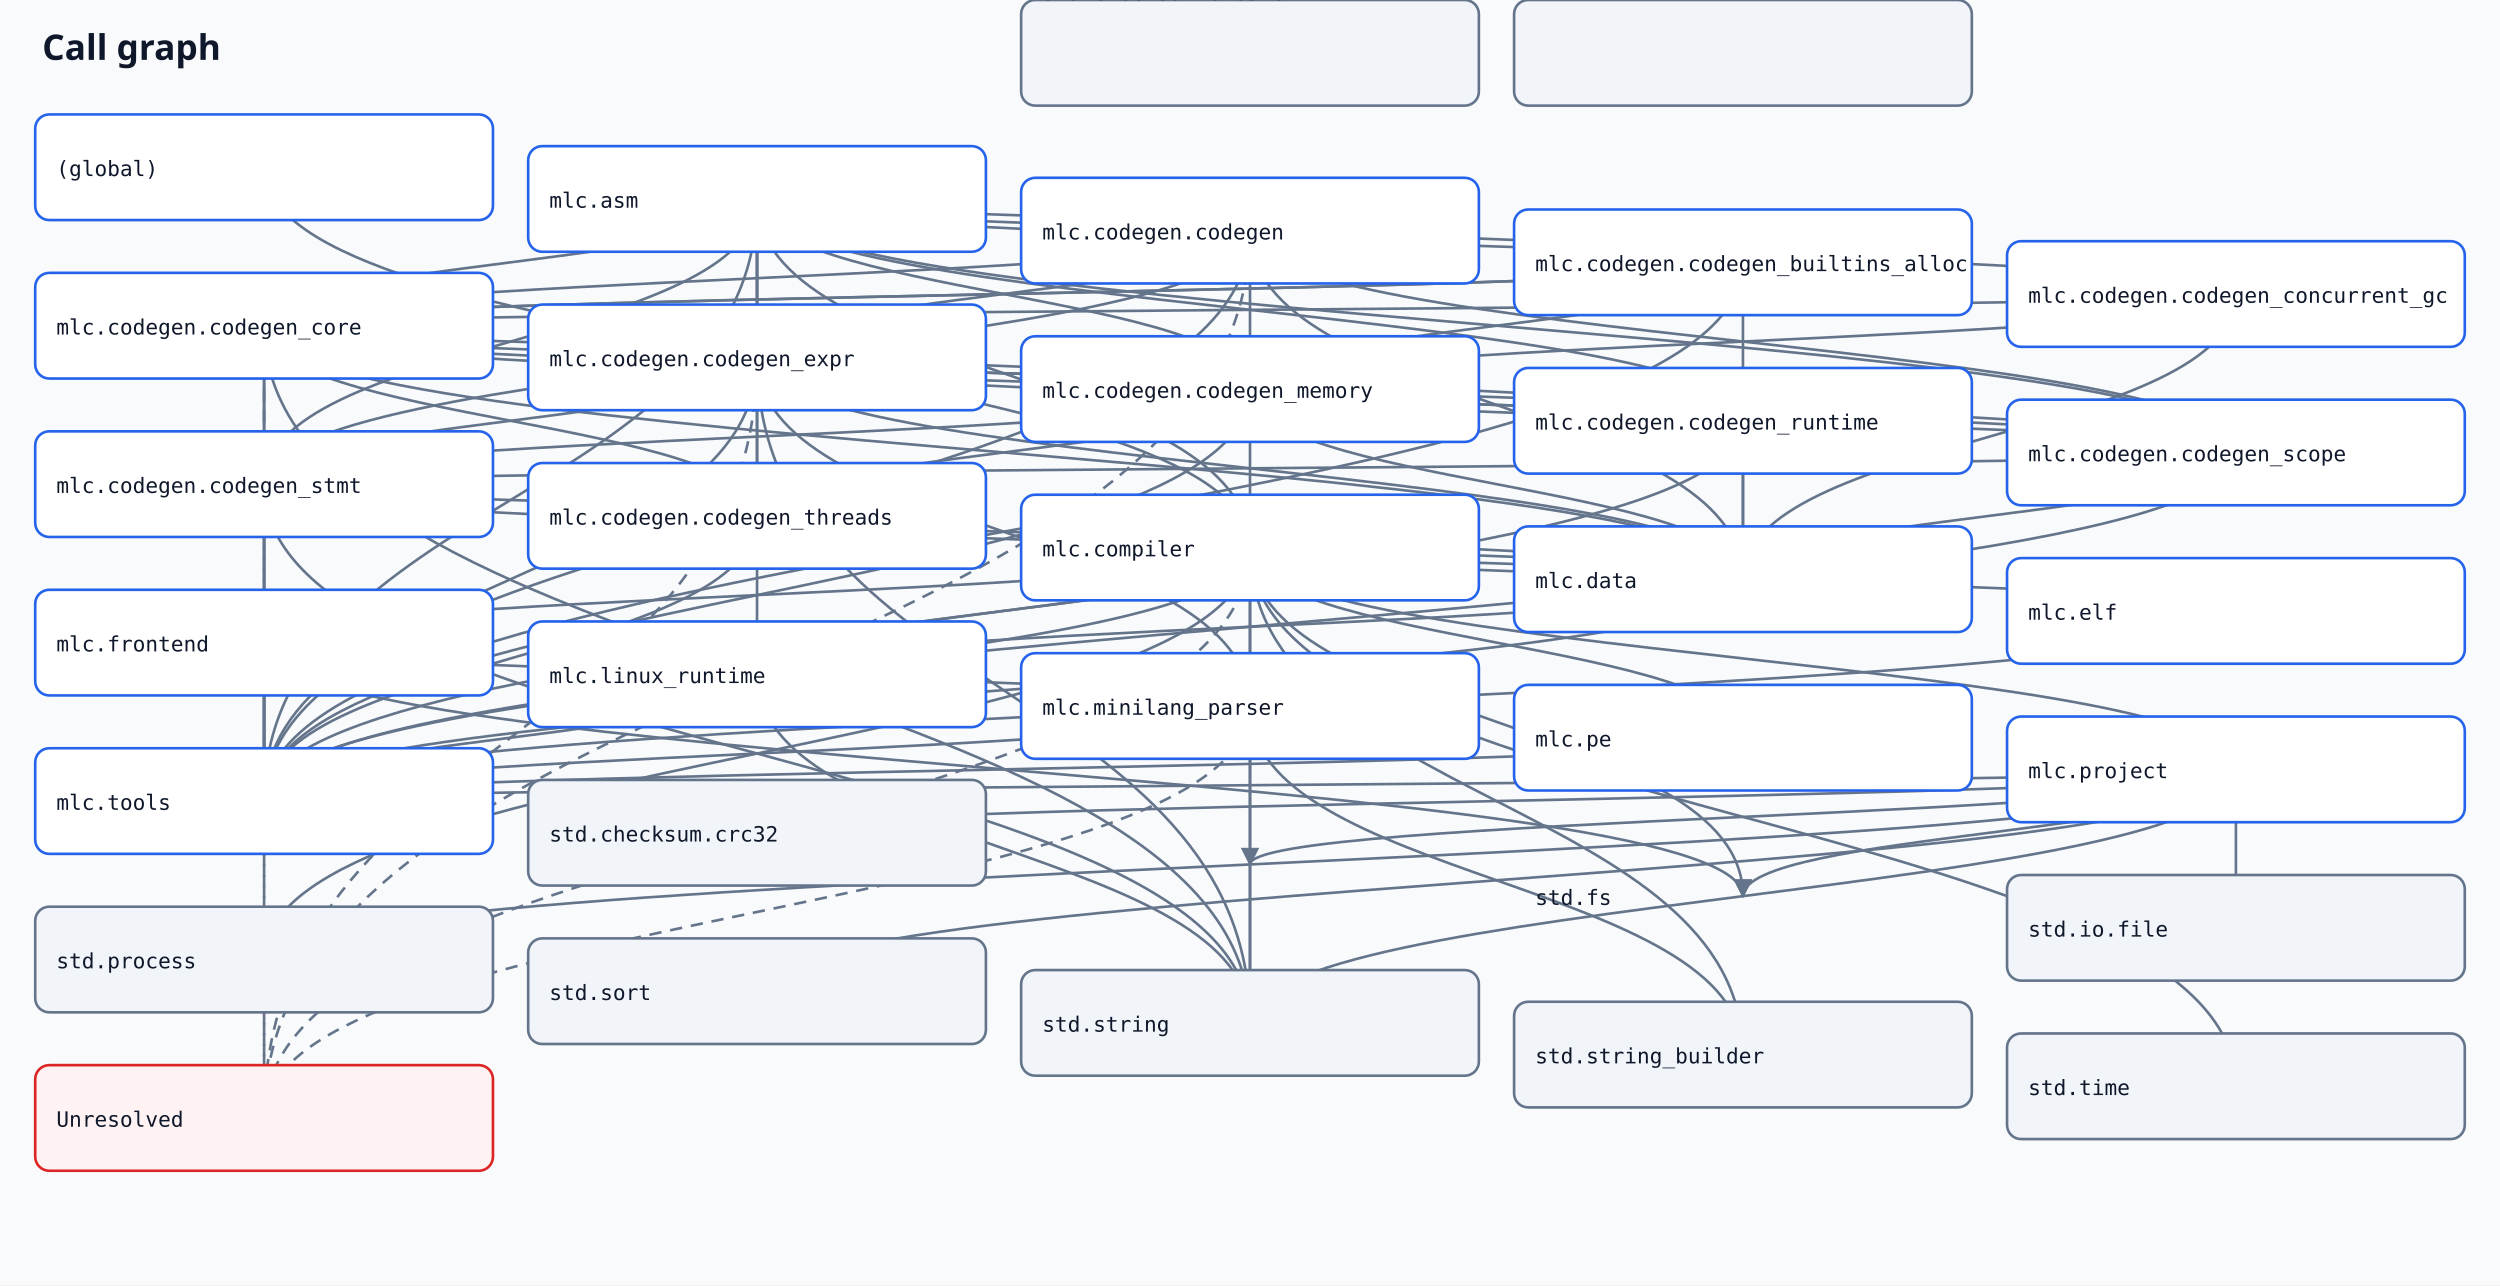
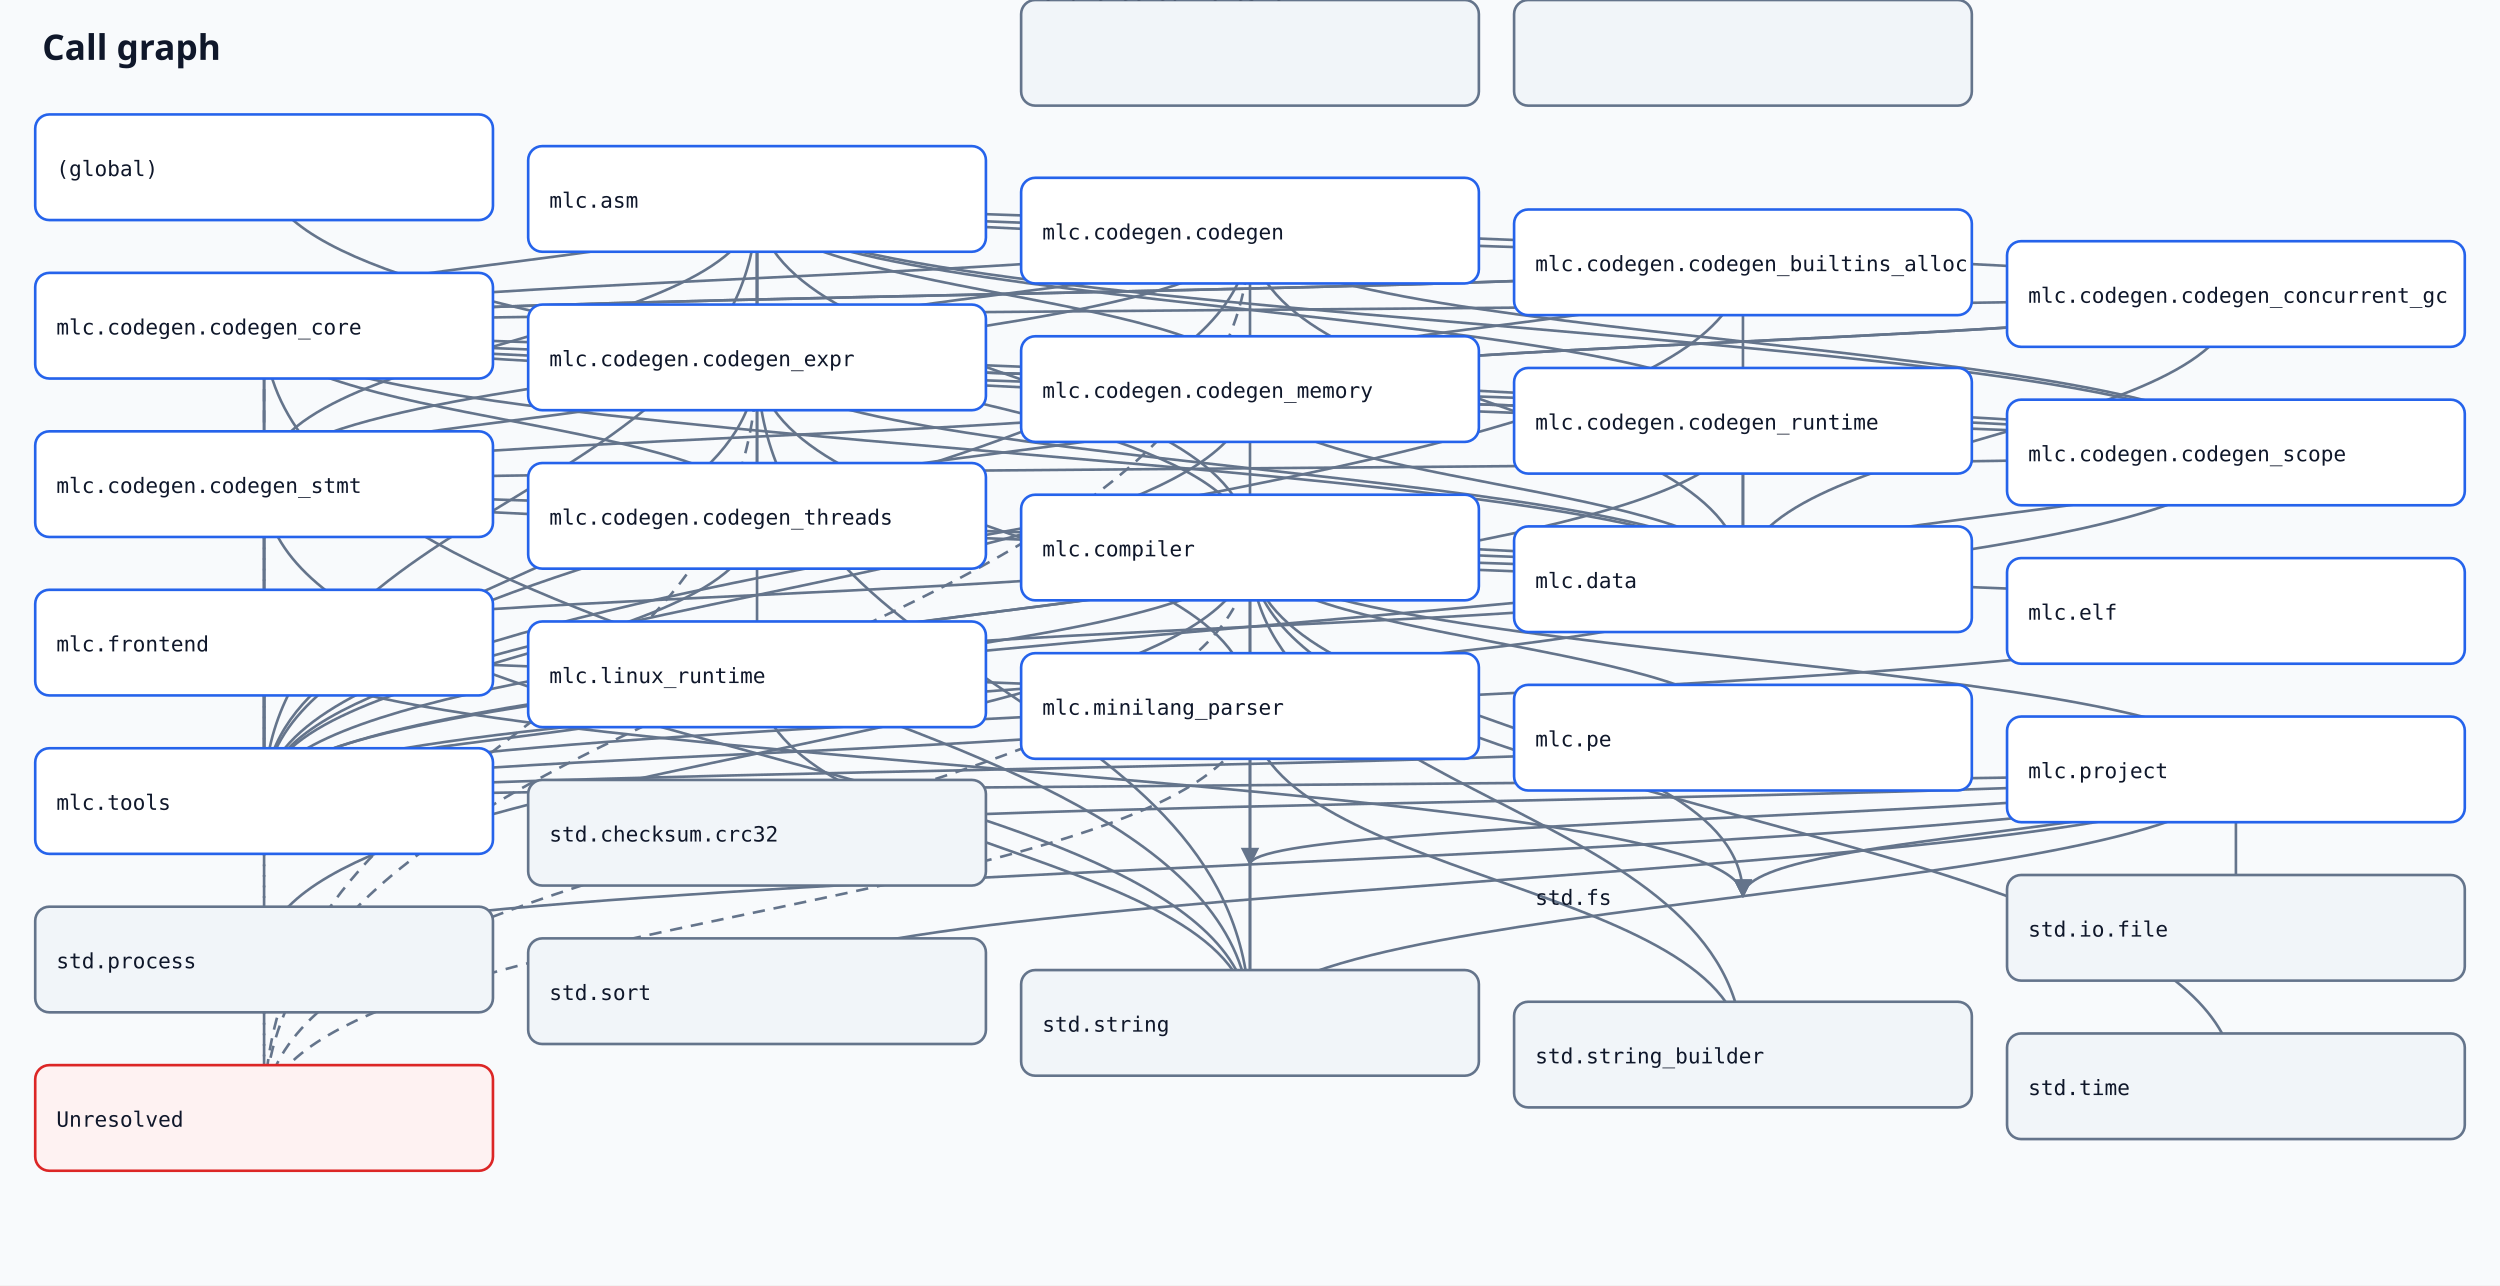
<svg xmlns="http://www.w3.org/2000/svg" width="1420" height="730" viewBox="0 0 1420 730" role="img" aria-labelledby="title desc">
  <defs>
    <marker id="arrow" viewBox="0 0 10 10" refX="9" refY="5" markerWidth="7" markerHeight="7" orient="auto-start-reverse">
      <path d="M 0 0 L 10 5 L 0 10 z" fill="#64748b" />
    </marker>
  </defs>
  <rect width="100%" height="100%" fill="#f8fafc" />
  <text x="24" y="34" font-family="system-ui,sans-serif" font-size="20" font-weight="700" fill="#0f172a">Call graph</text>
  <path d="M 430 113 C 430 284, 150 284, 150 455" fill="none" stroke="#64748b" stroke-width="1.5" marker-end="url(#arrow)" />
  <path d="M 710 131 C 710 158, 150 158, 150 185" fill="none" stroke="#64748b" stroke-width="1.5" marker-end="url(#arrow)" />
  <path d="M 710 131 C 710 122, 430 122, 430 113" fill="none" stroke="#64748b" stroke-width="1.5" marker-end="url(#arrow)" />
  <path d="M 710 131 C 710 203, 150 203, 150 275" fill="none" stroke="#64748b" stroke-width="1.5" marker-end="url(#arrow)" />
  <path d="M 710 131 C 710 293, 150 293, 150 455" fill="none" stroke="#64748b" stroke-width="1.5" marker-end="url(#arrow)" />
  <path d="M 710 131 C 710 230, 990 230, 990 329" fill="none" stroke="#64748b" stroke-width="1.5" marker-end="url(#arrow)" />
  <path d="M 710 131 C 710 383, 150 383, 150 635" fill="none" stroke="#64748b" stroke-width="1.5" stroke-dasharray="7 5" marker-end="url(#arrow)" />
  <path d="M 710 131 C 710 167, 430 167, 430 203" fill="none" stroke="#64748b" stroke-width="1.5" marker-end="url(#arrow)" />
  <path d="M 710 131 C 710 194, 1270 194, 1270 257" fill="none" stroke="#64748b" stroke-width="1.5" marker-end="url(#arrow)" />
  <path d="M 990 149 C 990 131, 430 131, 430 113" fill="none" stroke="#64748b" stroke-width="1.5" marker-end="url(#arrow)" />
  <path d="M 990 149 C 990 239, 990 239, 990 329" fill="none" stroke="#64748b" stroke-width="1.5" marker-end="url(#arrow)" />
  <path d="M 990 149 C 990 185, 710 185, 710 221" fill="none" stroke="#64748b" stroke-width="1.5" marker-end="url(#arrow)" />
  <path d="M 990 149 C 990 302, 150 302, 150 455" fill="none" stroke="#64748b" stroke-width="1.5" marker-end="url(#arrow)" />
  <path d="M 990 149 C 990 167, 150 167, 150 185" fill="none" stroke="#64748b" stroke-width="1.5" marker-end="url(#arrow)" />
  <path d="M 1270 167 C 1270 140, 430 140, 430 113" fill="none" stroke="#64748b" stroke-width="1.5" marker-end="url(#arrow)" />
  <path d="M 1270 167 C 1270 194, 710 194, 710 221" fill="none" stroke="#64748b" stroke-width="1.5" marker-end="url(#arrow)" />
  <path d="M 1270 167 C 1270 248, 990 248, 990 329" fill="none" stroke="#64748b" stroke-width="1.5" marker-end="url(#arrow)" />
  <path d="M 150 185 C 150 383, 710 383, 710 581" fill="none" stroke="#64748b" stroke-width="1.5" marker-end="url(#arrow)" />
  <path d="M 150 185 C 150 320, 150 320, 150 455" fill="none" stroke="#64748b" stroke-width="1.5" marker-end="url(#arrow)" />
  <path d="M 150 185 C 150 149, 430 149, 430 113" fill="none" stroke="#64748b" stroke-width="1.5" marker-end="url(#arrow)" />
  <path d="M 150 185 C 150 176, 1270 176, 1270 167" fill="none" stroke="#64748b" stroke-width="1.5" marker-end="url(#arrow)" />
  <path d="M 150 185 C 150 203, 710 203, 710 221" fill="none" stroke="#64748b" stroke-width="1.5" marker-end="url(#arrow)" />
  <path d="M 150 185 C 150 212, 990 212, 990 239" fill="none" stroke="#64748b" stroke-width="1.5" marker-end="url(#arrow)" />
  <path d="M 150 185 C 150 239, 430 239, 430 293" fill="none" stroke="#64748b" stroke-width="1.5" marker-end="url(#arrow)" />
  <path d="M 150 185 C 150 167, 990 167, 990 149" fill="none" stroke="#64748b" stroke-width="1.5" marker-end="url(#arrow)" />
  <path d="M 150 185 C 150 257, 990 257, 990 329" fill="none" stroke="#64748b" stroke-width="1.5" marker-end="url(#arrow)" />
  <path d="M 150 185 C 150 410, 150 410, 150 635" fill="none" stroke="#64748b" stroke-width="1.5" stroke-dasharray="7 5" marker-end="url(#arrow)" />
  <path d="M 150 185 C 150 221, 1270 221, 1270 257" fill="none" stroke="#64748b" stroke-width="1.5" marker-end="url(#arrow)" />
  <path d="M 430 203 C 430 392, 710 392, 710 581" fill="none" stroke="#64748b" stroke-width="1.5" marker-end="url(#arrow)" />
  <path d="M 430 203 C 430 329, 150 329, 150 455" fill="none" stroke="#64748b" stroke-width="1.5" marker-end="url(#arrow)" />
  <path d="M 430 203 C 430 158, 430 158, 430 113" fill="none" stroke="#64748b" stroke-width="1.5" marker-end="url(#arrow)" />
  <path d="M 430 203 C 430 194, 150 194, 150 185" fill="none" stroke="#64748b" stroke-width="1.5" marker-end="url(#arrow)" />
  <path d="M 430 203 C 430 419, 150 419, 150 635" fill="none" stroke="#64748b" stroke-width="1.5" stroke-dasharray="7 5" marker-end="url(#arrow)" />
  <path d="M 430 203 C 430 212, 710 212, 710 221" fill="none" stroke="#64748b" stroke-width="1.5" marker-end="url(#arrow)" />
  <path d="M 430 203 C 430 266, 990 266, 990 329" fill="none" stroke="#64748b" stroke-width="1.5" marker-end="url(#arrow)" />
  <path d="M 430 203 C 430 230, 1270 230, 1270 257" fill="none" stroke="#64748b" stroke-width="1.5" marker-end="url(#arrow)" />
  <path d="M 430 203 C 430 302, 710 302, 710 401" fill="none" stroke="#64748b" stroke-width="1.5" marker-end="url(#arrow)" />
  <path d="M 710 221 C 710 167, 430 167, 430 113" fill="none" stroke="#64748b" stroke-width="1.5" marker-end="url(#arrow)" />
  <path d="M 710 221 C 710 275, 990 275, 990 329" fill="none" stroke="#64748b" stroke-width="1.5" marker-end="url(#arrow)" />
+   <path d="M 710 221 C 710 194, 1270 194, 1270 167" fill="none" stroke="#64748b" stroke-width="1.5" marker-end="url(#arrow)" />
  <path d="M 710 221 C 710 338, 150 338, 150 455" fill="none" stroke="#64748b" stroke-width="1.5" marker-end="url(#arrow)" />
  <path d="M 990 239 C 990 176, 430 176, 430 113" fill="none" stroke="#64748b" stroke-width="1.5" marker-end="url(#arrow)" />
  <path d="M 990 239 C 990 347, 150 347, 150 455" fill="none" stroke="#64748b" stroke-width="1.5" marker-end="url(#arrow)" />
  <path d="M 990 239 C 990 284, 990 284, 990 329" fill="none" stroke="#64748b" stroke-width="1.5" marker-end="url(#arrow)" />
  <path d="M 990 239 C 990 230, 710 230, 710 221" fill="none" stroke="#64748b" stroke-width="1.5" marker-end="url(#arrow)" />
  <path d="M 1270 257 C 1270 356, 150 356, 150 455" fill="none" stroke="#64748b" stroke-width="1.5" marker-end="url(#arrow)" />
  <path d="M 1270 257 C 1270 185, 430 185, 430 113" fill="none" stroke="#64748b" stroke-width="1.5" marker-end="url(#arrow)" />
  <path d="M 1270 257 C 1270 293, 990 293, 990 329" fill="none" stroke="#64748b" stroke-width="1.5" marker-end="url(#arrow)" />
  <path d="M 1270 257 C 1270 239, 710 239, 710 221" fill="none" stroke="#64748b" stroke-width="1.5" marker-end="url(#arrow)" />
  <path d="M 150 275 C 150 239, 430 239, 430 203" fill="none" stroke="#64748b" stroke-width="1.5" marker-end="url(#arrow)" />
  <path d="M 150 275 C 150 365, 150 365, 150 455" fill="none" stroke="#64748b" stroke-width="1.5" marker-end="url(#arrow)" />
  <path d="M 150 275 C 150 266, 1270 266, 1270 257" fill="none" stroke="#64748b" stroke-width="1.5" marker-end="url(#arrow)" />
  <path d="M 150 275 C 150 428, 710 428, 710 581" fill="none" stroke="#64748b" stroke-width="1.5" marker-end="url(#arrow)" />
  <path d="M 150 275 C 150 302, 990 302, 990 329" fill="none" stroke="#64748b" stroke-width="1.5" marker-end="url(#arrow)" />
  <path d="M 150 275 C 150 455, 150 455, 150 635" fill="none" stroke="#64748b" stroke-width="1.5" stroke-dasharray="7 5" marker-end="url(#arrow)" />
  <path d="M 150 275 C 150 194, 430 194, 430 113" fill="none" stroke="#64748b" stroke-width="1.5" marker-end="url(#arrow)" />
  <path d="M 150 275 C 150 230, 150 230, 150 185" fill="none" stroke="#64748b" stroke-width="1.5" marker-end="url(#arrow)" />
  <path d="M 150 275 C 150 284, 430 284, 430 293" fill="none" stroke="#64748b" stroke-width="1.5" marker-end="url(#arrow)" />
  <path d="M 150 275 C 150 248, 710 248, 710 221" fill="none" stroke="#64748b" stroke-width="1.5" marker-end="url(#arrow)" />
  <path d="M 430 293 C 430 257, 710 257, 710 221" fill="none" stroke="#64748b" stroke-width="1.5" marker-end="url(#arrow)" />
  <path d="M 430 293 C 430 203, 430 203, 430 113" fill="none" stroke="#64748b" stroke-width="1.5" marker-end="url(#arrow)" />
  <path d="M 430 293 C 430 374, 150 374, 150 455" fill="none" stroke="#64748b" stroke-width="1.5" marker-end="url(#arrow)" />
  <path d="M 430 293 C 430 311, 990 311, 990 329" fill="none" stroke="#64748b" stroke-width="1.5" marker-end="url(#arrow)" />
  <path d="M 710 311 C 710 446, 710 446, 710 581" fill="none" stroke="#64748b" stroke-width="1.5" marker-end="url(#arrow)" />
  <path d="M 710 311 C 710 383, 150 383, 150 455" fill="none" stroke="#64748b" stroke-width="1.5" marker-end="url(#arrow)" />
  <path d="M 710 311 C 710 410, 990 410, 990 509." fill="none" stroke="#64748b" stroke-width="1.5" marker-end="url(#arrow)" />
  <path d="M 710 311 C 710 473, 150 473, 150 635" fill="none" stroke="#64748b" stroke-width="1.5" stroke-dasharray="7 5" marker-end="url(#arrow)" />
  <path d="M 710 311 C 710 455, 990 455, 990 599" fill="none" stroke="#64748b" stroke-width="1.5" marker-end="url(#arrow)" />
  <path d="M 710 311 C 710 356, 710 356, 710 401" fill="none" stroke="#64748b" stroke-width="1.5" marker-end="url(#arrow)" />
  <path d="M 710 311 C 710 464, 1270 464, 1270 617" fill="none" stroke="#64748b" stroke-width="1.5" marker-end="url(#arrow)" />
  <path d="M 710 311 C 710 365, 990 365, 990 419" fill="none" stroke="#64748b" stroke-width="1.5" marker-end="url(#arrow)" />
  <path d="M 710 311 C 710 329, 1270 329, 1270 347" fill="none" stroke="#64748b" stroke-width="1.5" marker-end="url(#arrow)" />
  <path d="M 710 311 C 710 338, 150 338, 150 365" fill="none" stroke="#64748b" stroke-width="1.5" marker-end="url(#arrow)" />
  <path d="M 710 311 C 710 212, 430 212, 430 113" fill="none" stroke="#64748b" stroke-width="1.5" marker-end="url(#arrow)" />
  <path d="M 710 311 C 710 320, 990 320, 990 329" fill="none" stroke="#64748b" stroke-width="1.5" marker-end="url(#arrow)" />
  <path d="M 710 311 C 710 428, 150 428, 150 545" fill="none" stroke="#64748b" stroke-width="1.5" marker-end="url(#arrow)" />
  <path d="M 710 311 C 710 221, 710 221, 710 131" fill="none" stroke="#64748b" stroke-width="1.5" marker-end="url(#arrow)" />
  <path d="M 710 311 C 710 347, 430 347, 430 383" fill="none" stroke="#64748b" stroke-width="1.5" marker-end="url(#arrow)" />
  <path d="M 710 311 C 710 374, 1270 374, 1270 437" fill="none" stroke="#64748b" stroke-width="1.5" marker-end="url(#arrow)" />
  <path d="M 990 329 C 990 392, 150 392, 150 455" fill="none" stroke="#64748b" stroke-width="1.5" marker-end="url(#arrow)" />
  <path d="M 1270 347 C 1270 401, 150 401, 150 455" fill="none" stroke="#64748b" stroke-width="1.5" marker-end="url(#arrow)" />
  <path d="M 150 365 C 150 383, 710 383, 710 401" fill="none" stroke="#64748b" stroke-width="1.5" marker-end="url(#arrow)" />
  <path d="M 150 365 C 150 410, 150 410, 150 455" fill="none" stroke="#64748b" stroke-width="1.5" marker-end="url(#arrow)" />
  <path d="M 150 365 C 150 437, 990 437, 990 509." fill="none" stroke="#64748b" stroke-width="1.5" marker-end="url(#arrow)" />
  <path d="M 430 383 C 430 248, 430 248, 430 113" fill="none" stroke="#64748b" stroke-width="1.5" marker-end="url(#arrow)" />
  <path d="M 430 383 C 430 482, 710 482, 710 581" fill="none" stroke="#64748b" stroke-width="1.5" marker-end="url(#arrow)" />
  <path d="M 430 383 C 430 419, 150 419, 150 455" fill="none" stroke="#64748b" stroke-width="1.5" marker-end="url(#arrow)" />
  <path d="M 430 383 C 430 356, 990 356, 990 329" fill="none" stroke="#64748b" stroke-width="1.5" marker-end="url(#arrow)" />
  <path d="M 710 401 C 710 491, 710 491, 710 581" fill="none" stroke="#64748b" stroke-width="1.5" marker-end="url(#arrow)" />
  <path d="M 710 401 C 710 428, 150 428, 150 455" fill="none" stroke="#64748b" stroke-width="1.5" marker-end="url(#arrow)" />
  <path d="M 710 401 C 710 518, 150 518, 150 635" fill="none" stroke="#64748b" stroke-width="1.5" stroke-dasharray="7 5" marker-end="url(#arrow)" />
  <path d="M 710 401 C 710 500, 990 500, 990 599" fill="none" stroke="#64748b" stroke-width="1.5" marker-end="url(#arrow)" />
  <path d="M 990 419 C 990 437, 150 437, 150 455" fill="none" stroke="#64748b" stroke-width="1.5" marker-end="url(#arrow)" />
  <path d="M 1270 437 C 1270 509, 710 509, 710 581" fill="none" stroke="#64748b" stroke-width="1.5" marker-end="url(#arrow)" />
  <path d="M 1270 437 C 1270 446, 150 446, 150 455" fill="none" stroke="#64748b" stroke-width="1.5" marker-end="url(#arrow)" />
  <path d="M 1270 437 C 1270 473, 990 473, 990 509." fill="none" stroke="#64748b" stroke-width="1.5" marker-end="url(#arrow)" />
  <path d="M 1270 437 C 1270 455, 430 455, 430 473" fill="none" stroke="#64748b" stroke-width="1.5" marker-end="url(#arrow)" />
  <path d="M 1270 437 C 1270 464, 710 464, 710 491." fill="none" stroke="#64748b" stroke-width="1.5" marker-end="url(#arrow)" />
  <path d="M 1270 437 C 1270 482, 1270 482, 1270 527" fill="none" stroke="#64748b" stroke-width="1.5" marker-end="url(#arrow)" />
  <path d="M 1270 437 C 1270 491, 150 491, 150 545" fill="none" stroke="#64748b" stroke-width="1.5" marker-end="url(#arrow)" />
  <path d="M 1270 437 C 1270 500, 430 500, 430 563" fill="none" stroke="#64748b" stroke-width="1.5" marker-end="url(#arrow)" />
  <path d="M 150 95 C 150 203, 710 203, 710 311" fill="none" stroke="#64748b" stroke-width="1.5" marker-end="url(#arrow)" />
  <g>
    <rect x="20" y="65" width="260" height="60" rx="8" fill="#ffffff" stroke="#2563eb" stroke-width="1.5" />
    <text x="32" y="100" font-family="ui-monospace,monospace" font-size="12" fill="#0f172a">(global)</text>
  </g>
  <g>
    <rect x="300" y="83" width="260" height="60" rx="8" fill="#ffffff" stroke="#2563eb" stroke-width="1.5" />
    <text x="312" y="118" font-family="ui-monospace,monospace" font-size="12" fill="#0f172a">mlc.asm</text>
  </g>
  <g>
    <rect x="580" y="101" width="260" height="60" rx="8" fill="#ffffff" stroke="#2563eb" stroke-width="1.5" />
    <text x="592" y="136" font-family="ui-monospace,monospace" font-size="12" fill="#0f172a">mlc.codegen.codegen</text>
  </g>
  <g>
    <rect x="860" y="119" width="260" height="60" rx="8" fill="#ffffff" stroke="#2563eb" stroke-width="1.5" />
    <text x="872" y="154" font-family="ui-monospace,monospace" font-size="12" fill="#0f172a">mlc.codegen.codegen_builtins_alloc</text>
  </g>
  <g>
    <rect x="1140" y="137" width="260" height="60" rx="8" fill="#ffffff" stroke="#2563eb" stroke-width="1.5" />
    <text x="1152" y="172" font-family="ui-monospace,monospace" font-size="12" fill="#0f172a">mlc.codegen.codegen_concurrent_gc</text>
  </g>
  <g>
    <rect x="20" y="155" width="260" height="60" rx="8" fill="#ffffff" stroke="#2563eb" stroke-width="1.5" />
    <text x="32" y="190" font-family="ui-monospace,monospace" font-size="12" fill="#0f172a">mlc.codegen.codegen_core</text>
  </g>
  <g>
    <rect x="300" y="173" width="260" height="60" rx="8" fill="#ffffff" stroke="#2563eb" stroke-width="1.5" />
    <text x="312" y="208" font-family="ui-monospace,monospace" font-size="12" fill="#0f172a">mlc.codegen.codegen_expr</text>
  </g>
  <g>
    <rect x="580" y="191" width="260" height="60" rx="8" fill="#ffffff" stroke="#2563eb" stroke-width="1.5" />
    <text x="592" y="226" font-family="ui-monospace,monospace" font-size="12" fill="#0f172a">mlc.codegen.codegen_memory</text>
  </g>
  <g>
    <rect x="860" y="209" width="260" height="60" rx="8" fill="#ffffff" stroke="#2563eb" stroke-width="1.5" />
    <text x="872" y="244" font-family="ui-monospace,monospace" font-size="12" fill="#0f172a">mlc.codegen.codegen_runtime</text>
  </g>
  <g>
    <rect x="1140" y="227" width="260" height="60" rx="8" fill="#ffffff" stroke="#2563eb" stroke-width="1.5" />
    <text x="1152" y="262" font-family="ui-monospace,monospace" font-size="12" fill="#0f172a">mlc.codegen.codegen_scope</text>
  </g>
  <g>
    <rect x="20" y="245" width="260" height="60" rx="8" fill="#ffffff" stroke="#2563eb" stroke-width="1.5" />
    <text x="32" y="280" font-family="ui-monospace,monospace" font-size="12" fill="#0f172a">mlc.codegen.codegen_stmt</text>
  </g>
  <g>
    <rect x="300" y="263" width="260" height="60" rx="8" fill="#ffffff" stroke="#2563eb" stroke-width="1.5" />
    <text x="312" y="298" font-family="ui-monospace,monospace" font-size="12" fill="#0f172a">mlc.codegen.codegen_threads</text>
  </g>
  <g>
    <rect x="580" y="281" width="260" height="60" rx="8" fill="#ffffff" stroke="#2563eb" stroke-width="1.5" />
    <text x="592" y="316" font-family="ui-monospace,monospace" font-size="12" fill="#0f172a">mlc.compiler</text>
  </g>
  <g>
    <rect x="860" y="299" width="260" height="60" rx="8" fill="#ffffff" stroke="#2563eb" stroke-width="1.5" />
    <text x="872" y="334" font-family="ui-monospace,monospace" font-size="12" fill="#0f172a">mlc.data</text>
  </g>
  <g>
    <rect x="1140" y="317" width="260" height="60" rx="8" fill="#ffffff" stroke="#2563eb" stroke-width="1.5" />
    <text x="1152" y="352" font-family="ui-monospace,monospace" font-size="12" fill="#0f172a">mlc.elf</text>
  </g>
  <g>
    <rect x="20" y="335" width="260" height="60" rx="8" fill="#ffffff" stroke="#2563eb" stroke-width="1.5" />
    <text x="32" y="370" font-family="ui-monospace,monospace" font-size="12" fill="#0f172a">mlc.frontend</text>
  </g>
  <g>
    <rect x="300" y="353" width="260" height="60" rx="8" fill="#ffffff" stroke="#2563eb" stroke-width="1.5" />
    <text x="312" y="388" font-family="ui-monospace,monospace" font-size="12" fill="#0f172a">mlc.linux_runtime</text>
  </g>
  <g>
    <rect x="580" y="371" width="260" height="60" rx="8" fill="#ffffff" stroke="#2563eb" stroke-width="1.5" />
    <text x="592" y="406" font-family="ui-monospace,monospace" font-size="12" fill="#0f172a">mlc.minilang_parser</text>
  </g>
  <g>
    <rect x="860" y="389" width="260" height="60" rx="8" fill="#ffffff" stroke="#2563eb" stroke-width="1.5" />
    <text x="872" y="424" font-family="ui-monospace,monospace" font-size="12" fill="#0f172a">mlc.pe</text>
  </g>
  <g>
    <rect x="1140" y="407" width="260" height="60" rx="8" fill="#ffffff" stroke="#2563eb" stroke-width="1.5" />
    <text x="1152" y="442" font-family="ui-monospace,monospace" font-size="12" fill="#0f172a">mlc.project</text>
  </g>
  <g>
    <rect x="20" y="425" width="260" height="60" rx="8" fill="#ffffff" stroke="#2563eb" stroke-width="1.5" />
    <text x="32" y="460" font-family="ui-monospace,monospace" font-size="12" fill="#0f172a">mlc.tools</text>
  </g>
  <g>
    <rect x="300" y="443" width="260" height="60" rx="8" fill="#f1f5f9" stroke="#64748b" stroke-width="1.5" />
    <text x="312" y="478" font-family="ui-monospace,monospace" font-size="12" fill="#0f172a">std.checksum.crc32</text>
  </g>
  <g>
    <rect x="580" y="461." width="260" height="60" rx="8" fill="#f1f5f9" stroke="#64748b" stroke-width="1.5" />
    <text x="592" y="496." font-family="ui-monospace,monospace" font-size="12" fill="#0f172a">std.checksum.crc32c</text>
  </g>
  <g>
    <rect x="860" y="479." width="260" height="60" rx="8" fill="#f1f5f9" stroke="#64748b" stroke-width="1.5" />
    <text x="872" y="514" font-family="ui-monospace,monospace" font-size="12" fill="#0f172a">std.fs</text>
  </g>
  <g>
    <rect x="1140" y="497" width="260" height="60" rx="8" fill="#f1f5f9" stroke="#64748b" stroke-width="1.5" />
    <text x="1152" y="532" font-family="ui-monospace,monospace" font-size="12" fill="#0f172a">std.io.file</text>
  </g>
  <g>
    <rect x="20" y="515" width="260" height="60" rx="8" fill="#f1f5f9" stroke="#64748b" stroke-width="1.5" />
    <text x="32" y="550" font-family="ui-monospace,monospace" font-size="12" fill="#0f172a">std.process</text>
  </g>
  <g>
    <rect x="300" y="533" width="260" height="60" rx="8" fill="#f1f5f9" stroke="#64748b" stroke-width="1.5" />
    <text x="312" y="568" font-family="ui-monospace,monospace" font-size="12" fill="#0f172a">std.sort</text>
  </g>
  <g>
    <rect x="580" y="551" width="260" height="60" rx="8" fill="#f1f5f9" stroke="#64748b" stroke-width="1.5" />
    <text x="592" y="586" font-family="ui-monospace,monospace" font-size="12" fill="#0f172a">std.string</text>
  </g>
  <g>
    <rect x="860" y="569" width="260" height="60" rx="8" fill="#f1f5f9" stroke="#64748b" stroke-width="1.5" />
    <text x="872" y="604" font-family="ui-monospace,monospace" font-size="12" fill="#0f172a">std.string_builder</text>
  </g>
  <g>
    <rect x="1140" y="587" width="260" height="60" rx="8" fill="#f1f5f9" stroke="#64748b" stroke-width="1.5" />
    <text x="1152" y="622" font-family="ui-monospace,monospace" font-size="12" fill="#0f172a">std.time</text>
  </g>
  <g>
    <rect x="20" y="605" width="260" height="60" rx="8" fill="#fef2f2" stroke="#dc2626" stroke-width="1.5" />
    <text x="32" y="640" font-family="ui-monospace,monospace" font-size="12" fill="#0f172a">Unresolved</text>
  </g>
</svg>
